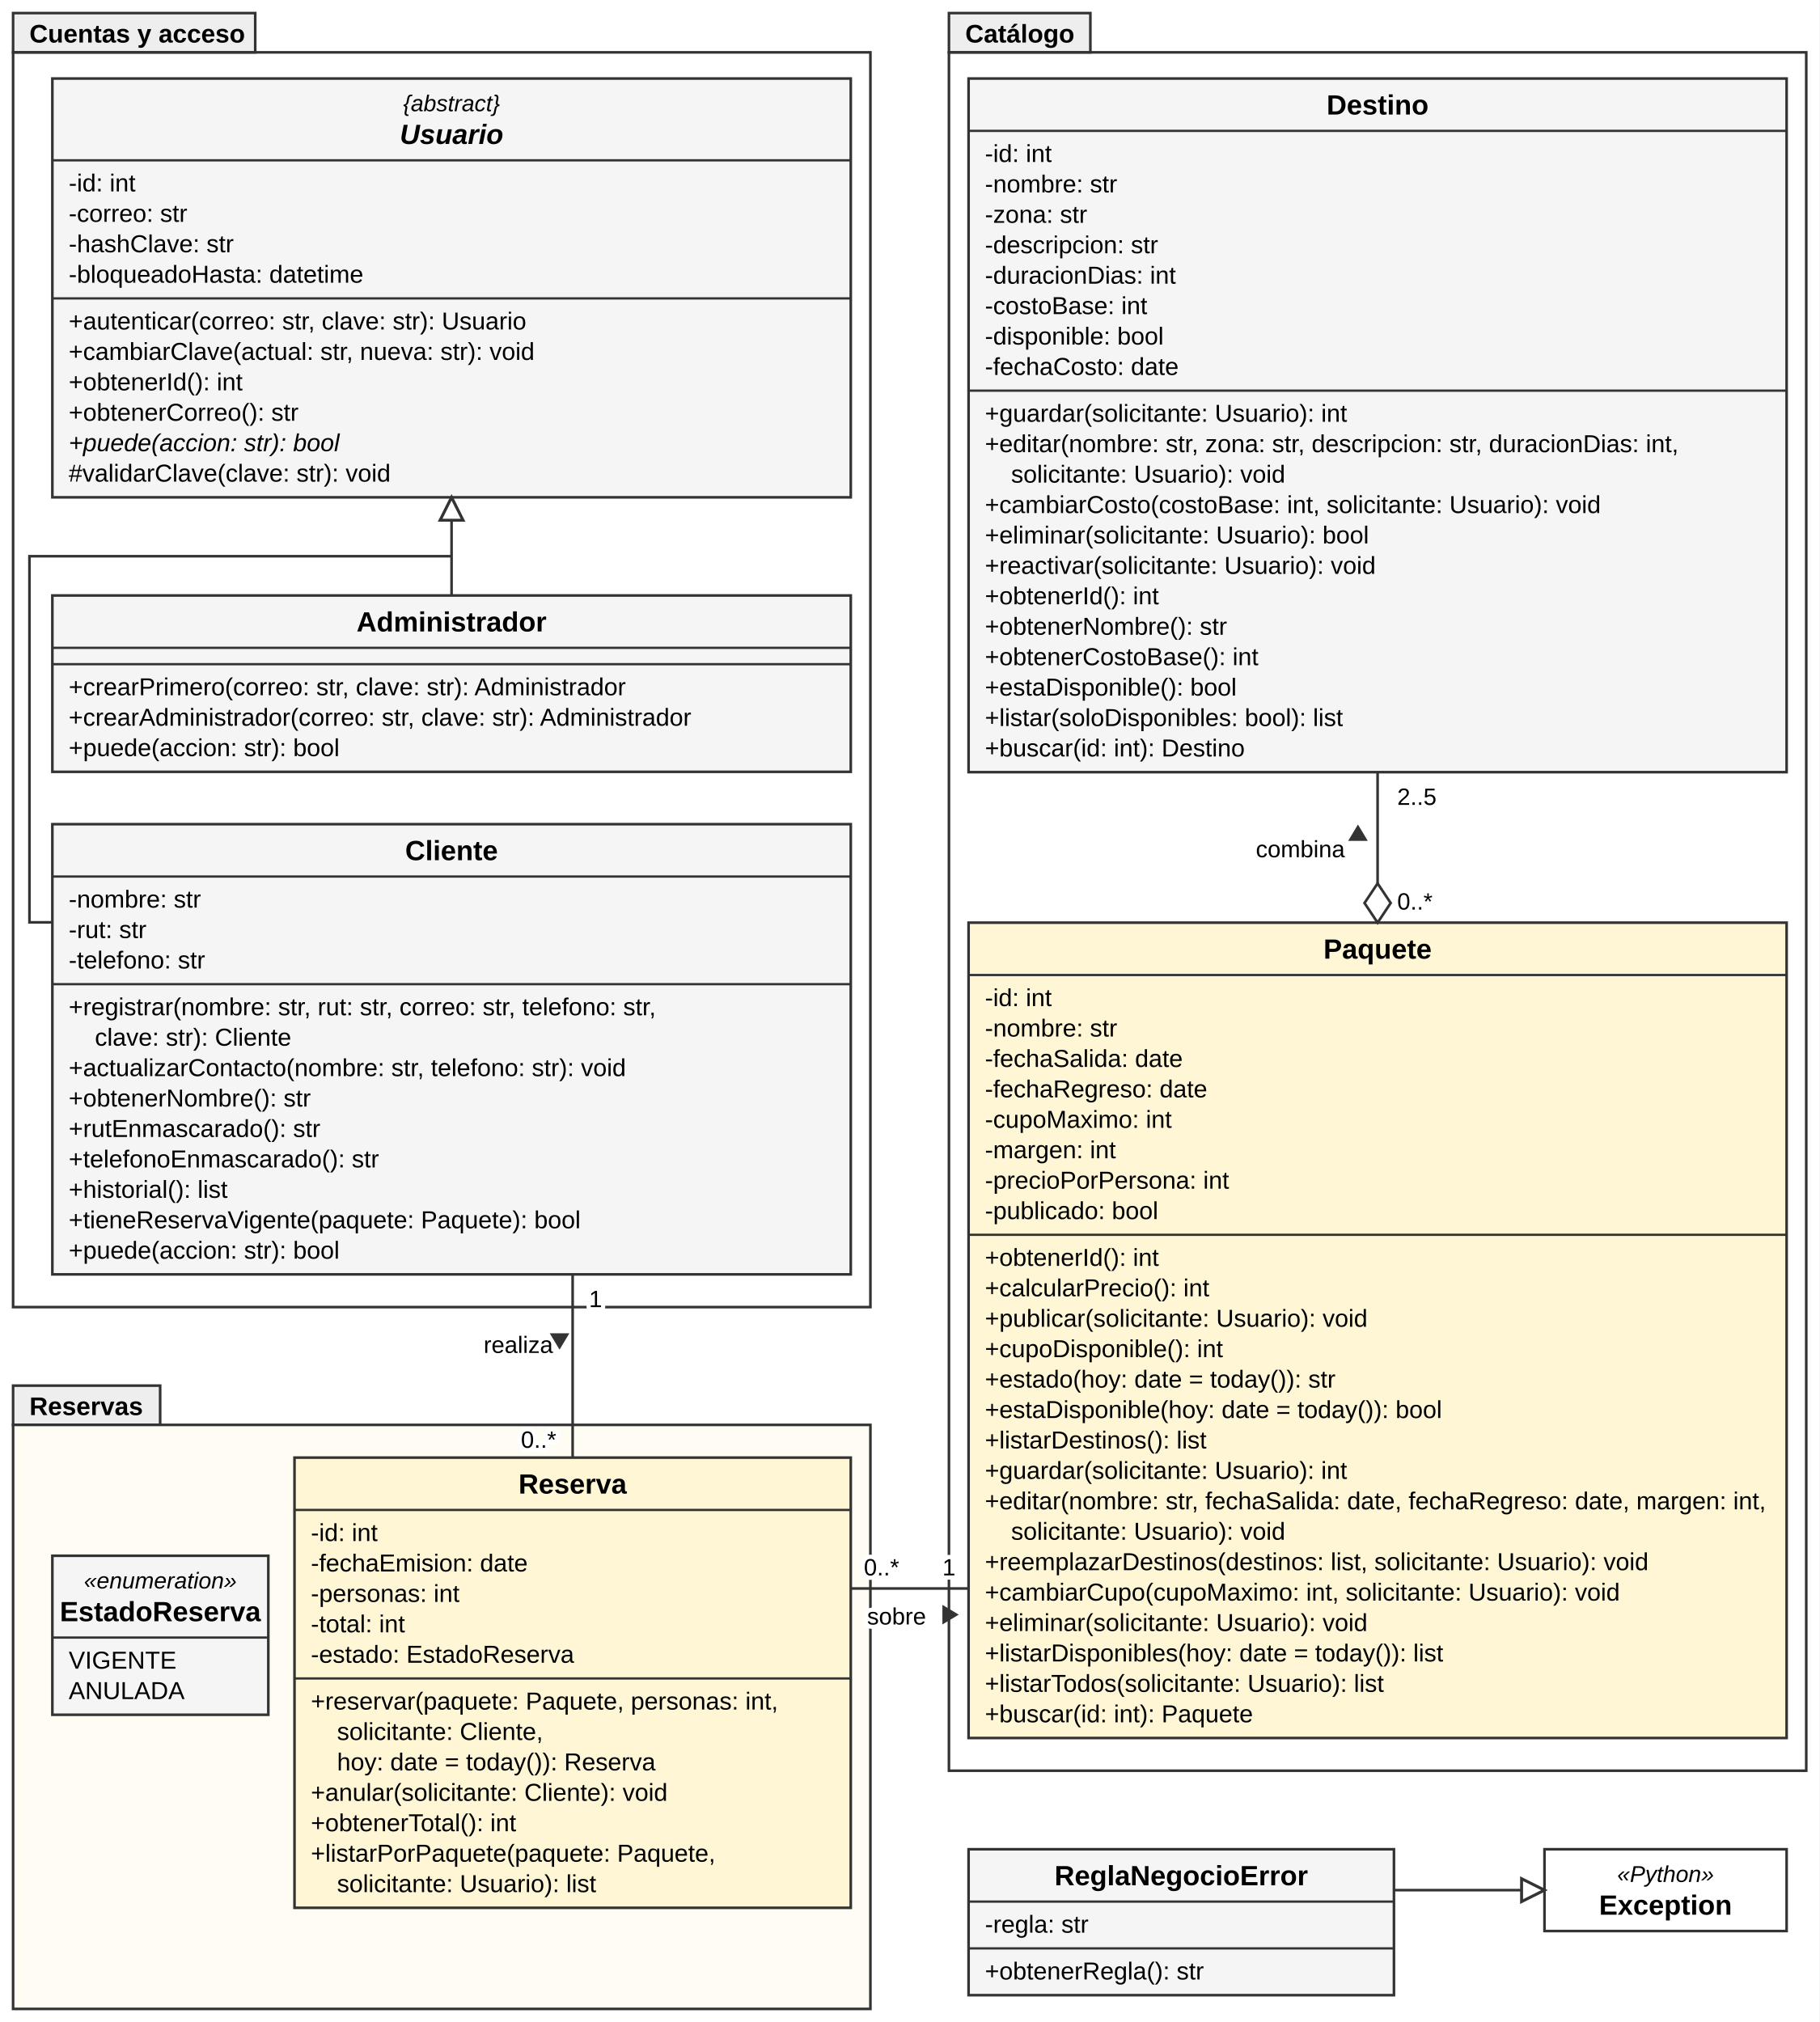
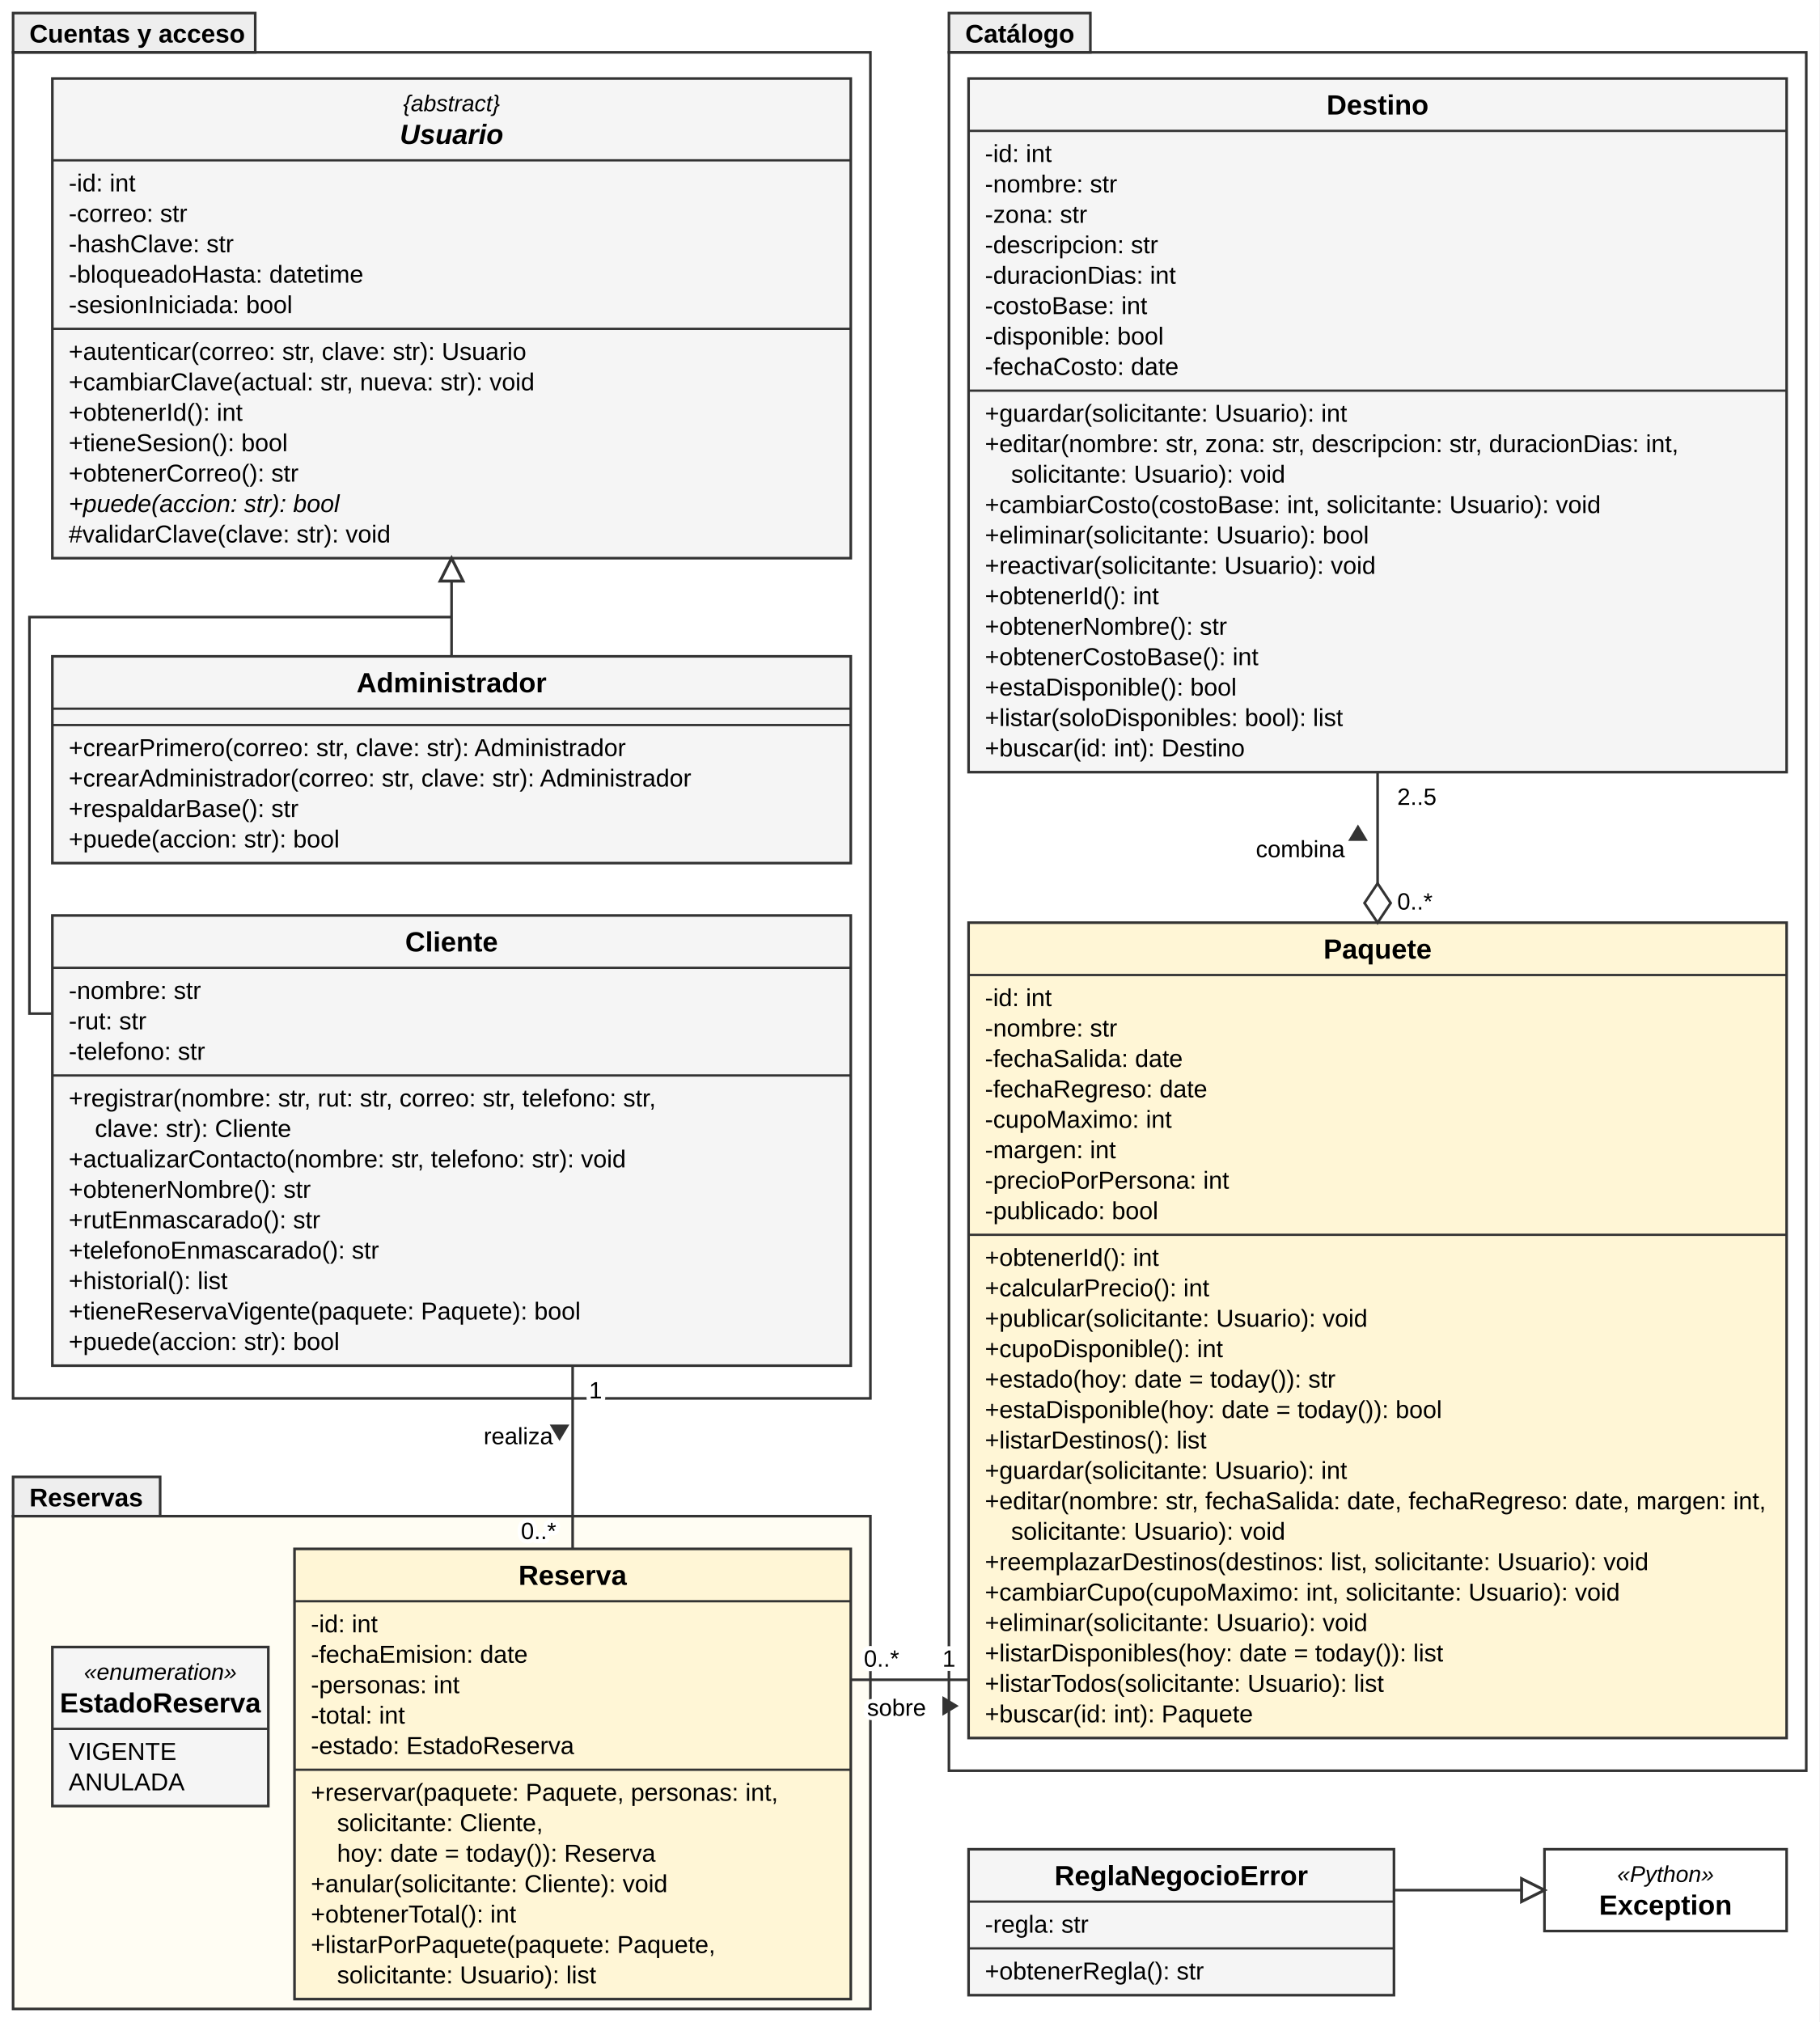
<svg xmlns="http://www.w3.org/2000/svg" width="556pt" height="618pt" viewBox="0 0 556 618">
  <rect width="100%" height="100%" fill="#fff" />
-   <rect x="16" y="24" width="244" height="128.0" rx="0" fill="#f5f5f5" stroke="#333333" stroke-width="0.8" />
+   <rect x="16" y="24" width="244" height="146.6" rx="0" fill="#f5f5f5" stroke="#333333" stroke-width="0.8" />
  <text x="138.0" y="44" font-family="Liberation Sans" font-size="8.5" text-anchor="middle" fill="#000" font-weight="bold" font-style="italic">
    <tspan x="138.0" dy="0">Usuario</tspan>
  </text>
  <text x="138.0" y="34" font-family="Liberation Sans" font-size="7" text-anchor="middle" fill="#000" font-style="italic">
    <tspan x="138.0" dy="0">{abstract}</tspan>
  </text>
  <path d="M16,49 L260,49" fill="none" stroke="#333333" stroke-width="0.7" />
  <text x="21" y="58.5" font-family="Liberation Sans" font-size="7.5" text-anchor="start" fill="#000">
    <tspan x="21" dy="0">-id: int</tspan>
  </text>
  <text x="21" y="67.8" font-family="Liberation Sans" font-size="7.5" text-anchor="start" fill="#000">
    <tspan x="21" dy="0">-correo: str</tspan>
  </text>
  <text x="21" y="77.1" font-family="Liberation Sans" font-size="7.5" text-anchor="start" fill="#000">
    <tspan x="21" dy="0">-hashClave: str</tspan>
  </text>
  <text x="21" y="86.4" font-family="Liberation Sans" font-size="7.5" text-anchor="start" fill="#000">
    <tspan x="21" dy="0">-bloqueadoHasta: datetime</tspan>
  </text>
-   <path d="M16,91.2 L260,91.2" fill="none" stroke="#333333" stroke-width="0.7" />
-   <text x="21" y="100.7" font-family="Liberation Sans" font-size="7.5" text-anchor="start" fill="#000" text-decoration="underline">
+   <text x="21" y="95.7" font-family="Liberation Sans" font-size="7.5" text-anchor="start" fill="#000">
+     <tspan x="21" dy="0">-sesionIniciada: bool</tspan>
+   </text>
+   <path d="M16,100.5 L260,100.5" fill="none" stroke="#333333" stroke-width="0.7" />
+   <text x="21" y="110.0" font-family="Liberation Sans" font-size="7.5" text-anchor="start" fill="#000" text-decoration="underline">
    <tspan x="21" dy="0">+autenticar(correo: str, clave: str): Usuario</tspan>
  </text>
-   <text x="21" y="110.0" font-family="Liberation Sans" font-size="7.5" text-anchor="start" fill="#000">
+   <text x="21" y="119.3" font-family="Liberation Sans" font-size="7.5" text-anchor="start" fill="#000">
    <tspan x="21" dy="0">+cambiarClave(actual: str, nueva: str): void</tspan>
  </text>
-   <text x="21" y="119.3" font-family="Liberation Sans" font-size="7.5" text-anchor="start" fill="#000">
+   <text x="21" y="128.6" font-family="Liberation Sans" font-size="7.5" text-anchor="start" fill="#000">
    <tspan x="21" dy="0">+obtenerId(): int</tspan>
  </text>
-   <text x="21" y="128.6" font-family="Liberation Sans" font-size="7.5" text-anchor="start" fill="#000">
+   <text x="21" y="137.9" font-family="Liberation Sans" font-size="7.5" text-anchor="start" fill="#000">
+     <tspan x="21" dy="0">+tieneSesion(): bool</tspan>
+   </text>
+   <text x="21" y="147.2" font-family="Liberation Sans" font-size="7.5" text-anchor="start" fill="#000">
    <tspan x="21" dy="0">+obtenerCorreo(): str</tspan>
  </text>
-   <text x="21" y="137.9" font-family="Liberation Sans" font-size="7.5" text-anchor="start" fill="#000" font-style="italic">
+   <text x="21" y="156.5" font-family="Liberation Sans" font-size="7.5" text-anchor="start" fill="#000" font-style="italic">
    <tspan x="21" dy="0">+puede(accion: str): bool</tspan>
  </text>
-   <text x="21" y="147.2" font-family="Liberation Sans" font-size="7.5" text-anchor="start" fill="#000">
+   <text x="21" y="165.8" font-family="Liberation Sans" font-size="7.5" text-anchor="start" fill="#000">
    <tspan x="21" dy="0">#validarClave(clave: str): void</tspan>
  </text>
-   <rect x="16" y="182.0" width="244" height="53.9" rx="0" fill="#f5f5f5" stroke="#333333" stroke-width="0.8" />
-   <text x="138.0" y="193.0" font-family="Liberation Sans" font-size="8.5" text-anchor="middle" fill="#000" font-weight="bold">
+   <rect x="16" y="200.6" width="244" height="63.2" rx="0" fill="#f5f5f5" stroke="#333333" stroke-width="0.8" />
+   <text x="138.0" y="211.6" font-family="Liberation Sans" font-size="8.5" text-anchor="middle" fill="#000" font-weight="bold">
    <tspan x="138.0" dy="0">Administrador</tspan>
  </text>
-   <path d="M16,198.0 L260,198.0" fill="none" stroke="#333333" stroke-width="0.7" />
-   <path d="M16,203.0 L260,203.0" fill="none" stroke="#333333" stroke-width="0.7" />
-   <text x="21" y="212.5" font-family="Liberation Sans" font-size="7.5" text-anchor="start" fill="#000" text-decoration="underline">
+   <path d="M16,216.6 L260,216.6" fill="none" stroke="#333333" stroke-width="0.7" />
+   <path d="M16,221.6 L260,221.6" fill="none" stroke="#333333" stroke-width="0.7" />
+   <text x="21" y="231.1" font-family="Liberation Sans" font-size="7.5" text-anchor="start" fill="#000" text-decoration="underline">
    <tspan x="21" dy="0">+crearPrimero(correo: str, clave: str): Administrador</tspan>
  </text>
-   <text x="21" y="221.8" font-family="Liberation Sans" font-size="7.5" text-anchor="start" fill="#000">
+   <text x="21" y="240.4" font-family="Liberation Sans" font-size="7.5" text-anchor="start" fill="#000">
    <tspan x="21" dy="0">+crearAdministrador(correo: str, clave: str): Administrador</tspan>
  </text>
-   <text x="21" y="231.1" font-family="Liberation Sans" font-size="7.5" text-anchor="start" fill="#000">
+   <text x="21" y="249.7" font-family="Liberation Sans" font-size="7.5" text-anchor="start" fill="#000">
+     <tspan x="21" dy="0">+respaldarBase(): str</tspan>
+   </text>
+   <text x="21" y="259.0" font-family="Liberation Sans" font-size="7.5" text-anchor="start" fill="#000">
    <tspan x="21" dy="0">+puede(accion: str): bool</tspan>
  </text>
-   <rect x="16" y="251.9" width="244" height="137.6" rx="0" fill="#f5f5f5" stroke="#333333" stroke-width="0.8" />
-   <text x="138.0" y="262.9" font-family="Liberation Sans" font-size="8.5" text-anchor="middle" fill="#000" font-weight="bold">
+   <rect x="16" y="279.8" width="244" height="137.6" rx="0" fill="#f5f5f5" stroke="#333333" stroke-width="0.8" />
+   <text x="138.0" y="290.8" font-family="Liberation Sans" font-size="8.5" text-anchor="middle" fill="#000" font-weight="bold">
    <tspan x="138.0" dy="0">Cliente</tspan>
  </text>
-   <path d="M16,267.9 L260,267.9" fill="none" stroke="#333333" stroke-width="0.7" />
-   <text x="21" y="277.4" font-family="Liberation Sans" font-size="7.5" text-anchor="start" fill="#000">
+   <path d="M16,295.8 L260,295.8" fill="none" stroke="#333333" stroke-width="0.7" />
+   <text x="21" y="305.3" font-family="Liberation Sans" font-size="7.5" text-anchor="start" fill="#000">
    <tspan x="21" dy="0">-nombre: str</tspan>
  </text>
-   <text x="21" y="286.7" font-family="Liberation Sans" font-size="7.5" text-anchor="start" fill="#000">
+   <text x="21" y="314.6" font-family="Liberation Sans" font-size="7.5" text-anchor="start" fill="#000">
    <tspan x="21" dy="0">-rut: str</tspan>
  </text>
-   <text x="21" y="296.0" font-family="Liberation Sans" font-size="7.5" text-anchor="start" fill="#000">
+   <text x="21" y="323.9" font-family="Liberation Sans" font-size="7.5" text-anchor="start" fill="#000">
    <tspan x="21" dy="0">-telefono: str</tspan>
  </text>
-   <path d="M16,300.8 L260,300.8" fill="none" stroke="#333333" stroke-width="0.7" />
-   <text x="21" y="310.3" font-family="Liberation Sans" font-size="7.5" text-anchor="start" fill="#000" text-decoration="underline">
+   <path d="M16,328.7 L260,328.7" fill="none" stroke="#333333" stroke-width="0.7" />
+   <text x="21" y="338.2" font-family="Liberation Sans" font-size="7.5" text-anchor="start" fill="#000" text-decoration="underline">
    <tspan x="21" dy="0">+registrar(nombre: str, rut: str, correo: str, telefono: str,</tspan>
  </text>
-   <text x="29" y="319.6" font-family="Liberation Sans" font-size="7.5" text-anchor="start" fill="#000" text-decoration="underline">
+   <text x="29" y="347.5" font-family="Liberation Sans" font-size="7.5" text-anchor="start" fill="#000" text-decoration="underline">
    <tspan x="29" dy="0">clave: str): Cliente</tspan>
  </text>
-   <text x="21" y="328.9" font-family="Liberation Sans" font-size="7.5" text-anchor="start" fill="#000">
+   <text x="21" y="356.8" font-family="Liberation Sans" font-size="7.5" text-anchor="start" fill="#000">
    <tspan x="21" dy="0">+actualizarContacto(nombre: str, telefono: str): void</tspan>
  </text>
-   <text x="21" y="338.2" font-family="Liberation Sans" font-size="7.5" text-anchor="start" fill="#000">
+   <text x="21" y="366.1" font-family="Liberation Sans" font-size="7.5" text-anchor="start" fill="#000">
    <tspan x="21" dy="0">+obtenerNombre(): str</tspan>
  </text>
-   <text x="21" y="347.5" font-family="Liberation Sans" font-size="7.5" text-anchor="start" fill="#000">
+   <text x="21" y="375.4" font-family="Liberation Sans" font-size="7.5" text-anchor="start" fill="#000">
    <tspan x="21" dy="0">+rutEnmascarado(): str</tspan>
  </text>
-   <text x="21" y="356.8" font-family="Liberation Sans" font-size="7.5" text-anchor="start" fill="#000">
+   <text x="21" y="384.7" font-family="Liberation Sans" font-size="7.5" text-anchor="start" fill="#000">
    <tspan x="21" dy="0">+telefonoEnmascarado(): str</tspan>
  </text>
-   <text x="21" y="366.1" font-family="Liberation Sans" font-size="7.5" text-anchor="start" fill="#000">
+   <text x="21" y="394" font-family="Liberation Sans" font-size="7.5" text-anchor="start" fill="#000">
    <tspan x="21" dy="0">+historial(): list</tspan>
  </text>
-   <text x="21" y="375.4" font-family="Liberation Sans" font-size="7.5" text-anchor="start" fill="#000">
+   <text x="21" y="403.3" font-family="Liberation Sans" font-size="7.5" text-anchor="start" fill="#000">
    <tspan x="21" dy="0">+tieneReservaVigente(paquete: Paquete): bool</tspan>
  </text>
-   <text x="21" y="384.7" font-family="Liberation Sans" font-size="7.5" text-anchor="start" fill="#000">
+   <text x="21" y="412.6" font-family="Liberation Sans" font-size="7.5" text-anchor="start" fill="#000">
    <tspan x="21" dy="0">+puede(accion: str): bool</tspan>
  </text>
  <rect x="4" y="4" width="73.997" height="12" rx="0" fill="#eeeeee" stroke="#333333" stroke-width="0.8" />
  <text x="9" y="13" font-family="Liberation Sans" font-size="7.8" text-anchor="start" fill="#000" font-weight="bold">
    <tspan x="9" dy="0">Cuentas y acceso</tspan>
  </text>
-   <rect x="4" y="16" width="262" height="383.5" rx="0" fill="none" stroke="#333333" stroke-width="0.8" />
-   <path d="M138.0,182.0 L138.0,152.0" fill="none" stroke="#333333" stroke-width="0.8" />
-   <path d="M141.5,159.0 L138.0,152.0 L134.5,159.0 Z" fill="#fff" stroke="#333333" stroke-width="0.9" />
-   <path d="M16,281.9 L9,281.9 L9,170.0 L138.0,170.0" fill="none" stroke="#333333" stroke-width="0.8" />
-   <rect x="4" y="423.5" width="44.943" height="12" rx="0" fill="#eeeeee" stroke="#333333" stroke-width="0.8" />
-   <text x="9" y="432.5" font-family="Liberation Sans" font-size="7.8" text-anchor="start" fill="#000" font-weight="bold">
+   <rect x="4" y="16" width="262" height="411.4" rx="0" fill="none" stroke="#333333" stroke-width="0.8" />
+   <path d="M138.0,200.6 L138.0,170.6" fill="none" stroke="#333333" stroke-width="0.8" />
+   <path d="M141.5,177.6 L138.0,170.6 L134.5,177.6 Z" fill="#fff" stroke="#333333" stroke-width="0.9" />
+   <path d="M16,309.8 L9,309.8 L9,188.6 L138.0,188.6" fill="none" stroke="#333333" stroke-width="0.8" />
+   <rect x="4" y="451.4" width="44.943" height="12" rx="0" fill="#eeeeee" stroke="#333333" stroke-width="0.8" />
+   <text x="9" y="460.4" font-family="Liberation Sans" font-size="7.8" text-anchor="start" fill="#000" font-weight="bold">
    <tspan x="9" dy="0">Reservas</tspan>
  </text>
-   <rect x="4" y="435.5" width="262" height="178.5" rx="0" fill="#fffdf3" stroke="#333333" stroke-width="0.8" />
-   <rect x="90" y="445.5" width="170" height="137.6" rx="0" fill="#fff6d6" stroke="#333333" stroke-width="0.8" />
-   <text x="175.0" y="456.5" font-family="Liberation Sans" font-size="8.5" text-anchor="middle" fill="#000" font-weight="bold">
+   <rect x="4" y="463.4" width="262" height="150.6" rx="0" fill="#fffdf3" stroke="#333333" stroke-width="0.8" />
+   <rect x="90" y="473.4" width="170" height="137.6" rx="0" fill="#fff6d6" stroke="#333333" stroke-width="0.8" />
+   <text x="175.0" y="484.4" font-family="Liberation Sans" font-size="8.5" text-anchor="middle" fill="#000" font-weight="bold">
    <tspan x="175.0" dy="0">Reserva</tspan>
  </text>
-   <path d="M90,461.5 L260,461.5" fill="none" stroke="#333333" stroke-width="0.7" />
-   <text x="95" y="471.0" font-family="Liberation Sans" font-size="7.5" text-anchor="start" fill="#000">
+   <path d="M90,489.4 L260,489.4" fill="none" stroke="#333333" stroke-width="0.7" />
+   <text x="95" y="498.9" font-family="Liberation Sans" font-size="7.5" text-anchor="start" fill="#000">
    <tspan x="95" dy="0">-id: int</tspan>
  </text>
-   <text x="95" y="480.3" font-family="Liberation Sans" font-size="7.5" text-anchor="start" fill="#000">
+   <text x="95" y="508.2" font-family="Liberation Sans" font-size="7.5" text-anchor="start" fill="#000">
    <tspan x="95" dy="0">-fechaEmision: date</tspan>
  </text>
-   <text x="95" y="489.6" font-family="Liberation Sans" font-size="7.5" text-anchor="start" fill="#000">
+   <text x="95" y="517.5" font-family="Liberation Sans" font-size="7.5" text-anchor="start" fill="#000">
    <tspan x="95" dy="0">-personas: int</tspan>
  </text>
-   <text x="95" y="498.9" font-family="Liberation Sans" font-size="7.5" text-anchor="start" fill="#000">
+   <text x="95" y="526.8" font-family="Liberation Sans" font-size="7.5" text-anchor="start" fill="#000">
    <tspan x="95" dy="0">-total: int</tspan>
  </text>
-   <text x="95" y="508.2" font-family="Liberation Sans" font-size="7.5" text-anchor="start" fill="#000">
+   <text x="95" y="536.1" font-family="Liberation Sans" font-size="7.5" text-anchor="start" fill="#000">
    <tspan x="95" dy="0">-estado: EstadoReserva</tspan>
  </text>
-   <path d="M90,513.0 L260,513.0" fill="none" stroke="#333333" stroke-width="0.7" />
-   <text x="95" y="522.5" font-family="Liberation Sans" font-size="7.5" text-anchor="start" fill="#000" text-decoration="underline">
+   <path d="M90,540.9 L260,540.9" fill="none" stroke="#333333" stroke-width="0.7" />
+   <text x="95" y="550.4" font-family="Liberation Sans" font-size="7.5" text-anchor="start" fill="#000" text-decoration="underline">
    <tspan x="95" dy="0">+reservar(paquete: Paquete, personas: int,</tspan>
  </text>
-   <text x="103" y="531.8" font-family="Liberation Sans" font-size="7.5" text-anchor="start" fill="#000" text-decoration="underline">
+   <text x="103" y="559.7" font-family="Liberation Sans" font-size="7.5" text-anchor="start" fill="#000" text-decoration="underline">
    <tspan x="103" dy="0">solicitante: Cliente,</tspan>
  </text>
-   <text x="103" y="541.1" font-family="Liberation Sans" font-size="7.5" text-anchor="start" fill="#000" text-decoration="underline">
+   <text x="103" y="569" font-family="Liberation Sans" font-size="7.5" text-anchor="start" fill="#000" text-decoration="underline">
    <tspan x="103" dy="0">hoy: date = today()): Reserva</tspan>
  </text>
-   <text x="95" y="550.4" font-family="Liberation Sans" font-size="7.5" text-anchor="start" fill="#000">
+   <text x="95" y="578.3" font-family="Liberation Sans" font-size="7.5" text-anchor="start" fill="#000">
    <tspan x="95" dy="0">+anular(solicitante: Cliente): void</tspan>
  </text>
-   <text x="95" y="559.7" font-family="Liberation Sans" font-size="7.5" text-anchor="start" fill="#000">
+   <text x="95" y="587.6" font-family="Liberation Sans" font-size="7.5" text-anchor="start" fill="#000">
    <tspan x="95" dy="0">+obtenerTotal(): int</tspan>
  </text>
-   <text x="95" y="569.0" font-family="Liberation Sans" font-size="7.5" text-anchor="start" fill="#000" text-decoration="underline">
+   <text x="95" y="596.9" font-family="Liberation Sans" font-size="7.5" text-anchor="start" fill="#000" text-decoration="underline">
    <tspan x="95" dy="0">+listarPorPaquete(paquete: Paquete,</tspan>
  </text>
-   <text x="103" y="578.3" font-family="Liberation Sans" font-size="7.5" text-anchor="start" fill="#000" text-decoration="underline">
+   <text x="103" y="606.2" font-family="Liberation Sans" font-size="7.5" text-anchor="start" fill="#000" text-decoration="underline">
    <tspan x="103" dy="0">solicitante: Usuario): list</tspan>
  </text>
-   <rect x="16" y="475.5" width="66" height="48.6" rx="0" fill="#f5f5f5" stroke="#333333" stroke-width="0.8" />
-   <text x="49.0" y="485.5" font-family="Liberation Sans" font-size="7" text-anchor="middle" fill="#000" font-style="italic">
+   <rect x="16" y="503.4" width="66" height="48.6" rx="0" fill="#f5f5f5" stroke="#333333" stroke-width="0.8" />
+   <text x="49.0" y="513.4" font-family="Liberation Sans" font-size="7" text-anchor="middle" fill="#000" font-style="italic">
    <tspan x="49.0" dy="0">«enumeration»</tspan>
  </text>
-   <text x="49.0" y="495.5" font-family="Liberation Sans" font-size="8.5" text-anchor="middle" fill="#000" font-weight="bold">
+   <text x="49.0" y="523.4" font-family="Liberation Sans" font-size="8.5" text-anchor="middle" fill="#000" font-weight="bold">
    <tspan x="49.0" dy="0">EstadoReserva</tspan>
  </text>
-   <path d="M16,500.5 L82,500.5" fill="none" stroke="#333333" stroke-width="0.7" />
-   <text x="21" y="510.0" font-family="Liberation Sans" font-size="7.5" text-anchor="start" fill="#000">
+   <path d="M16,528.4 L82,528.4" fill="none" stroke="#333333" stroke-width="0.7" />
+   <text x="21" y="537.9" font-family="Liberation Sans" font-size="7.5" text-anchor="start" fill="#000">
    <tspan x="21" dy="0">VIGENTE</tspan>
  </text>
-   <text x="21" y="519.3" font-family="Liberation Sans" font-size="7.5" text-anchor="start" fill="#000">
+   <text x="21" y="547.2" font-family="Liberation Sans" font-size="7.5" text-anchor="start" fill="#000">
    <tspan x="21" dy="0">ANULADA</tspan>
  </text>
  <rect x="290" y="4" width="43.221" height="12" rx="0" fill="#eeeeee" stroke="#333333" stroke-width="0.8" />
  <text x="295" y="13" font-family="Liberation Sans" font-size="7.8" text-anchor="start" fill="#000" font-weight="bold">
    <tspan x="295" dy="0">Catálogo</tspan>
  </text>
  <rect x="290" y="16" width="262" height="525.2" rx="0" fill="none" stroke="#333333" stroke-width="0.8" />
  <rect x="296" y="24" width="250" height="212.0" rx="0" fill="#f5f5f5" stroke="#333333" stroke-width="0.8" />
  <text x="421.0" y="35" font-family="Liberation Sans" font-size="8.5" text-anchor="middle" fill="#000" font-weight="bold">
    <tspan x="421.0" dy="0">Destino</tspan>
  </text>
  <path d="M296,40 L546,40" fill="none" stroke="#333333" stroke-width="0.7" />
  <text x="301" y="49.5" font-family="Liberation Sans" font-size="7.5" text-anchor="start" fill="#000">
    <tspan x="301" dy="0">-id: int</tspan>
  </text>
  <text x="301" y="58.8" font-family="Liberation Sans" font-size="7.5" text-anchor="start" fill="#000">
    <tspan x="301" dy="0">-nombre: str</tspan>
  </text>
  <text x="301" y="68.1" font-family="Liberation Sans" font-size="7.5" text-anchor="start" fill="#000">
    <tspan x="301" dy="0">-zona: str</tspan>
  </text>
  <text x="301" y="77.4" font-family="Liberation Sans" font-size="7.5" text-anchor="start" fill="#000">
    <tspan x="301" dy="0">-descripcion: str</tspan>
  </text>
  <text x="301" y="86.7" font-family="Liberation Sans" font-size="7.5" text-anchor="start" fill="#000">
    <tspan x="301" dy="0">-duracionDias: int</tspan>
  </text>
  <text x="301" y="96.0" font-family="Liberation Sans" font-size="7.5" text-anchor="start" fill="#000">
    <tspan x="301" dy="0">-costoBase: int</tspan>
  </text>
  <text x="301" y="105.3" font-family="Liberation Sans" font-size="7.5" text-anchor="start" fill="#000">
    <tspan x="301" dy="0">-disponible: bool</tspan>
  </text>
  <text x="301" y="114.6" font-family="Liberation Sans" font-size="7.5" text-anchor="start" fill="#000">
    <tspan x="301" dy="0">-fechaCosto: date</tspan>
  </text>
  <path d="M296,119.4 L546,119.4" fill="none" stroke="#333333" stroke-width="0.7" />
  <text x="301" y="128.9" font-family="Liberation Sans" font-size="7.5" text-anchor="start" fill="#000">
    <tspan x="301" dy="0">+guardar(solicitante: Usuario): int</tspan>
  </text>
  <text x="301" y="138.2" font-family="Liberation Sans" font-size="7.5" text-anchor="start" fill="#000">
    <tspan x="301" dy="0">+editar(nombre: str, zona: str, descripcion: str, duracionDias: int,</tspan>
  </text>
  <text x="309" y="147.5" font-family="Liberation Sans" font-size="7.5" text-anchor="start" fill="#000">
    <tspan x="309" dy="0">solicitante: Usuario): void</tspan>
  </text>
  <text x="301" y="156.8" font-family="Liberation Sans" font-size="7.5" text-anchor="start" fill="#000">
    <tspan x="301" dy="0">+cambiarCosto(costoBase: int, solicitante: Usuario): void</tspan>
  </text>
  <text x="301" y="166.1" font-family="Liberation Sans" font-size="7.5" text-anchor="start" fill="#000">
    <tspan x="301" dy="0">+eliminar(solicitante: Usuario): bool</tspan>
  </text>
  <text x="301" y="175.4" font-family="Liberation Sans" font-size="7.5" text-anchor="start" fill="#000">
    <tspan x="301" dy="0">+reactivar(solicitante: Usuario): void</tspan>
  </text>
  <text x="301" y="184.7" font-family="Liberation Sans" font-size="7.5" text-anchor="start" fill="#000">
    <tspan x="301" dy="0">+obtenerId(): int</tspan>
  </text>
  <text x="301" y="194.0" font-family="Liberation Sans" font-size="7.5" text-anchor="start" fill="#000">
    <tspan x="301" dy="0">+obtenerNombre(): str</tspan>
  </text>
  <text x="301" y="203.3" font-family="Liberation Sans" font-size="7.5" text-anchor="start" fill="#000">
    <tspan x="301" dy="0">+obtenerCostoBase(): int</tspan>
  </text>
  <text x="301" y="212.6" font-family="Liberation Sans" font-size="7.5" text-anchor="start" fill="#000">
    <tspan x="301" dy="0">+estaDisponible(): bool</tspan>
  </text>
  <text x="301" y="221.9" font-family="Liberation Sans" font-size="7.5" text-anchor="start" fill="#000" text-decoration="underline">
    <tspan x="301" dy="0">+listar(soloDisponibles: bool): list</tspan>
  </text>
  <text x="301" y="231.2" font-family="Liberation Sans" font-size="7.5" text-anchor="start" fill="#000" text-decoration="underline">
    <tspan x="301" dy="0">+buscar(id: int): Destino</tspan>
  </text>
  <rect x="296" y="282.0" width="250" height="249.2" rx="0" fill="#fff6d6" stroke="#333333" stroke-width="0.8" />
  <text x="421.0" y="293.0" font-family="Liberation Sans" font-size="8.5" text-anchor="middle" fill="#000" font-weight="bold">
    <tspan x="421.0" dy="0">Paquete</tspan>
  </text>
  <path d="M296,298.0 L546,298.0" fill="none" stroke="#333333" stroke-width="0.7" />
  <text x="301" y="307.5" font-family="Liberation Sans" font-size="7.5" text-anchor="start" fill="#000">
    <tspan x="301" dy="0">-id: int</tspan>
  </text>
  <text x="301" y="316.8" font-family="Liberation Sans" font-size="7.5" text-anchor="start" fill="#000">
    <tspan x="301" dy="0">-nombre: str</tspan>
  </text>
  <text x="301" y="326.1" font-family="Liberation Sans" font-size="7.5" text-anchor="start" fill="#000">
    <tspan x="301" dy="0">-fechaSalida: date</tspan>
  </text>
  <text x="301" y="335.4" font-family="Liberation Sans" font-size="7.5" text-anchor="start" fill="#000">
    <tspan x="301" dy="0">-fechaRegreso: date</tspan>
  </text>
  <text x="301" y="344.7" font-family="Liberation Sans" font-size="7.5" text-anchor="start" fill="#000">
    <tspan x="301" dy="0">-cupoMaximo: int</tspan>
  </text>
  <text x="301" y="354.0" font-family="Liberation Sans" font-size="7.5" text-anchor="start" fill="#000">
    <tspan x="301" dy="0">-margen: int</tspan>
  </text>
  <text x="301" y="363.3" font-family="Liberation Sans" font-size="7.5" text-anchor="start" fill="#000">
    <tspan x="301" dy="0">-precioPorPersona: int</tspan>
  </text>
  <text x="301" y="372.6" font-family="Liberation Sans" font-size="7.5" text-anchor="start" fill="#000">
    <tspan x="301" dy="0">-publicado: bool</tspan>
  </text>
  <path d="M296,377.4 L546,377.4" fill="none" stroke="#333333" stroke-width="0.7" />
  <text x="301" y="386.9" font-family="Liberation Sans" font-size="7.5" text-anchor="start" fill="#000">
    <tspan x="301" dy="0">+obtenerId(): int</tspan>
  </text>
  <text x="301" y="396.2" font-family="Liberation Sans" font-size="7.5" text-anchor="start" fill="#000">
    <tspan x="301" dy="0">+calcularPrecio(): int</tspan>
  </text>
  <text x="301" y="405.5" font-family="Liberation Sans" font-size="7.5" text-anchor="start" fill="#000">
    <tspan x="301" dy="0">+publicar(solicitante: Usuario): void</tspan>
  </text>
  <text x="301" y="414.8" font-family="Liberation Sans" font-size="7.5" text-anchor="start" fill="#000">
    <tspan x="301" dy="0">+cupoDisponible(): int</tspan>
  </text>
  <text x="301" y="424.1" font-family="Liberation Sans" font-size="7.5" text-anchor="start" fill="#000">
    <tspan x="301" dy="0">+estado(hoy: date = today()): str</tspan>
  </text>
  <text x="301" y="433.4" font-family="Liberation Sans" font-size="7.5" text-anchor="start" fill="#000">
    <tspan x="301" dy="0">+estaDisponible(hoy: date = today()): bool</tspan>
  </text>
  <text x="301" y="442.7" font-family="Liberation Sans" font-size="7.5" text-anchor="start" fill="#000">
    <tspan x="301" dy="0">+listarDestinos(): list</tspan>
  </text>
  <text x="301" y="452.0" font-family="Liberation Sans" font-size="7.5" text-anchor="start" fill="#000">
    <tspan x="301" dy="0">+guardar(solicitante: Usuario): int</tspan>
  </text>
  <text x="301" y="461.3" font-family="Liberation Sans" font-size="7.5" text-anchor="start" fill="#000">
    <tspan x="301" dy="0">+editar(nombre: str, fechaSalida: date, fechaRegreso: date, margen: int,</tspan>
  </text>
  <text x="309" y="470.6" font-family="Liberation Sans" font-size="7.5" text-anchor="start" fill="#000">
    <tspan x="309" dy="0">solicitante: Usuario): void</tspan>
  </text>
  <text x="301" y="479.9" font-family="Liberation Sans" font-size="7.5" text-anchor="start" fill="#000">
    <tspan x="301" dy="0">+reemplazarDestinos(destinos: list, solicitante: Usuario): void</tspan>
  </text>
  <text x="301" y="489.2" font-family="Liberation Sans" font-size="7.5" text-anchor="start" fill="#000">
    <tspan x="301" dy="0">+cambiarCupo(cupoMaximo: int, solicitante: Usuario): void</tspan>
  </text>
  <text x="301" y="498.5" font-family="Liberation Sans" font-size="7.5" text-anchor="start" fill="#000">
    <tspan x="301" dy="0">+eliminar(solicitante: Usuario): void</tspan>
  </text>
  <text x="301" y="507.8" font-family="Liberation Sans" font-size="7.5" text-anchor="start" fill="#000" text-decoration="underline">
    <tspan x="301" dy="0">+listarDisponibles(hoy: date = today()): list</tspan>
  </text>
  <text x="301" y="517.1" font-family="Liberation Sans" font-size="7.5" text-anchor="start" fill="#000" text-decoration="underline">
    <tspan x="301" dy="0">+listarTodos(solicitante: Usuario): list</tspan>
  </text>
  <text x="301" y="526.4" font-family="Liberation Sans" font-size="7.5" text-anchor="start" fill="#000" text-decoration="underline">
    <tspan x="301" dy="0">+buscar(id: int): Paquete</tspan>
  </text>
  <rect x="296" y="565.2" width="130" height="44.6" rx="0" fill="#f5f5f5" stroke="#333333" stroke-width="0.8" />
  <text x="361.0" y="576.2" font-family="Liberation Sans" font-size="8.5" text-anchor="middle" fill="#000" font-weight="bold">
    <tspan x="361.0" dy="0">ReglaNegocioError</tspan>
  </text>
  <path d="M296,581.2 L426,581.2" fill="none" stroke="#333333" stroke-width="0.7" />
  <text x="301" y="590.7" font-family="Liberation Sans" font-size="7.5" text-anchor="start" fill="#000">
    <tspan x="301" dy="0">-regla: str</tspan>
  </text>
  <path d="M296,595.5 L426,595.5" fill="none" stroke="#333333" stroke-width="0.7" />
  <text x="301" y="605.0" font-family="Liberation Sans" font-size="7.5" text-anchor="start" fill="#000">
    <tspan x="301" dy="0">+obtenerRegla(): str</tspan>
  </text>
  <rect x="472" y="565.2" width="74" height="25" rx="0" fill="#ffffff" stroke="#333333" stroke-width="0.8" />
  <text x="509.0" y="575.2" font-family="Liberation Sans" font-size="7" text-anchor="middle" fill="#000" font-style="italic">
    <tspan x="509.0" dy="0">«Python»</tspan>
  </text>
  <text x="509.0" y="585.2" font-family="Liberation Sans" font-size="8.5" text-anchor="middle" fill="#000" font-weight="bold">
    <tspan x="509.0" dy="0">Exception</tspan>
  </text>
  <path d="M426,577.7 L472,577.7" fill="none" stroke="#333333" stroke-width="0.8" />
  <path d="M465.0,581.2 L472,577.7 L465.0,574.2 Z" fill="#fff" stroke="#333333" stroke-width="0.9" />
  <path d="M421.0,282.0 l4,-6 l-4,-6 l-4,6 Z" fill="#fff" stroke="#333333" stroke-width="0.8" />
  <path d="M421.0,270.0 L421.0,236.0" fill="none" stroke="#333333" stroke-width="0.8" />
  <text x="427.0" y="278.0" font-family="Liberation Sans" font-size="7.2" text-anchor="start" fill="#000" style="paint-order:stroke" stroke="#fff" stroke-width="2.6" stroke-linejoin="round">
    <tspan x="427.0" dy="0">0..*</tspan>
  </text>
  <text x="427.0" y="246.0" font-family="Liberation Sans" font-size="7.2" text-anchor="start" fill="#000" style="paint-order:stroke" stroke="#fff" stroke-width="2.6" stroke-linejoin="round">
    <tspan x="427.0" dy="0">2..5</tspan>
  </text>
  <text x="411.0" y="262.0" font-family="Liberation Sans" font-size="7.2" text-anchor="end" fill="#000" style="paint-order:stroke" stroke="#fff" stroke-width="2.6" stroke-linejoin="round">
    <tspan x="411.0" dy="0">combina</tspan>
  </text>
  <path d="M412.0,257.0 h6 l-3,-5 Z" fill="#333333" />
-   <path d="M175.0,389.5 L175.0,445.5" fill="none" stroke="#333333" stroke-width="0.8" />
-   <text x="180.0" y="399.5" font-family="Liberation Sans" font-size="7.2" text-anchor="start" fill="#000" style="paint-order:stroke" stroke="#fff" stroke-width="2.6" stroke-linejoin="round">
+   <path d="M175.0,417.4 L175.0,473.4" fill="none" stroke="#333333" stroke-width="0.8" />
+   <text x="180.0" y="427.4" font-family="Liberation Sans" font-size="7.2" text-anchor="start" fill="#000" style="paint-order:stroke" stroke="#fff" stroke-width="2.6" stroke-linejoin="round">
    <tspan x="180.0" dy="0">1</tspan>
  </text>
-   <text x="170.0" y="442.5" font-family="Liberation Sans" font-size="7.2" text-anchor="end" fill="#000" style="paint-order:stroke" stroke="#fff" stroke-width="2.6" stroke-linejoin="round">
+   <text x="170.0" y="470.4" font-family="Liberation Sans" font-size="7.2" text-anchor="end" fill="#000" style="paint-order:stroke" stroke="#fff" stroke-width="2.6" stroke-linejoin="round">
    <tspan x="170.0" dy="0">0..*</tspan>
  </text>
-   <text x="169.0" y="413.5" font-family="Liberation Sans" font-size="7.2" text-anchor="end" fill="#000" style="paint-order:stroke" stroke="#fff" stroke-width="2.6" stroke-linejoin="round">
+   <text x="169.0" y="441.4" font-family="Liberation Sans" font-size="7.2" text-anchor="end" fill="#000" style="paint-order:stroke" stroke="#fff" stroke-width="2.6" stroke-linejoin="round">
    <tspan x="169.0" dy="0">realiza</tspan>
  </text>
-   <path d="M168.0,407.5 h6 l-3,5 Z" fill="#333333" />
-   <path d="M260,485.5 L296,485.5" fill="none" stroke="#333333" stroke-width="0.8" />
-   <text x="264" y="481.5" font-family="Liberation Sans" font-size="7.2" text-anchor="start" fill="#000" style="paint-order:stroke" stroke="#fff" stroke-width="2.6" stroke-linejoin="round">
+   <path d="M168.0,435.4 h6 l-3,5 Z" fill="#333333" />
+   <path d="M260,513.4 L296,513.4" fill="none" stroke="#333333" stroke-width="0.8" />
+   <text x="264" y="509.4" font-family="Liberation Sans" font-size="7.2" text-anchor="start" fill="#000" style="paint-order:stroke" stroke="#fff" stroke-width="2.6" stroke-linejoin="round">
    <tspan x="264" dy="0">0..*</tspan>
  </text>
-   <text x="292" y="481.5" font-family="Liberation Sans" font-size="7.2" text-anchor="end" fill="#000" style="paint-order:stroke" stroke="#fff" stroke-width="2.6" stroke-linejoin="round">
+   <text x="292" y="509.4" font-family="Liberation Sans" font-size="7.2" text-anchor="end" fill="#000" style="paint-order:stroke" stroke="#fff" stroke-width="2.6" stroke-linejoin="round">
    <tspan x="292" dy="0">1</tspan>
  </text>
-   <text x="274.0" y="496.5" font-family="Liberation Sans" font-size="7.2" text-anchor="middle" fill="#000" style="paint-order:stroke" stroke="#fff" stroke-width="2.6" stroke-linejoin="round">
+   <text x="274.0" y="524.4" font-family="Liberation Sans" font-size="7.2" text-anchor="middle" fill="#000" style="paint-order:stroke" stroke="#fff" stroke-width="2.6" stroke-linejoin="round">
    <tspan x="274.0" dy="0">sobre</tspan>
  </text>
-   <path d="M288.0,490.5 l5,3 l-5,3 Z" fill="#333333" />
+   <path d="M288.0,518.4 l5,3 l-5,3 Z" fill="#333333" />
</svg>
